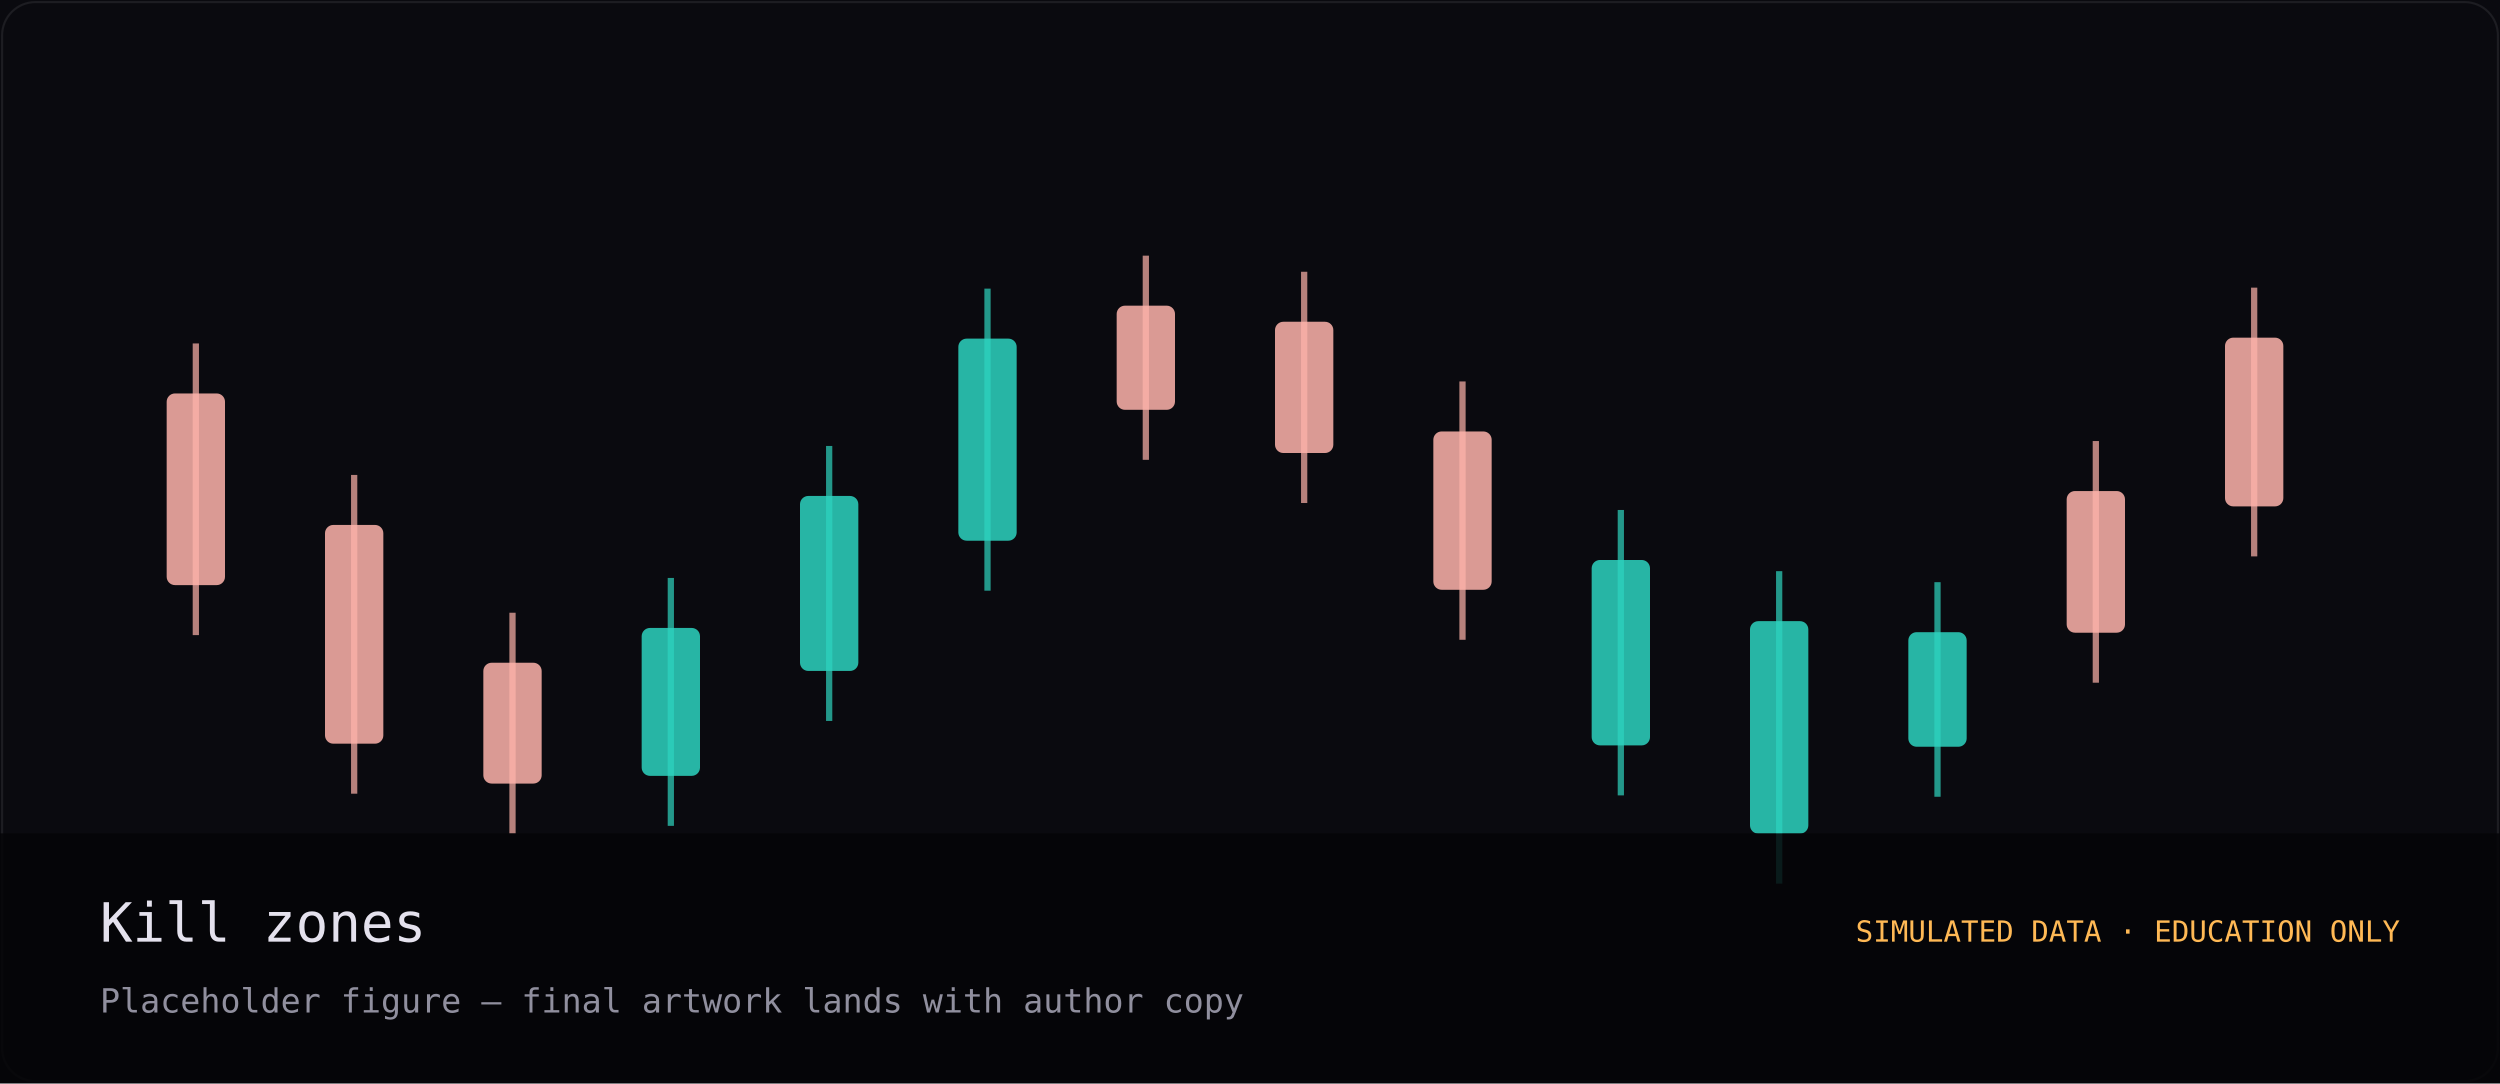
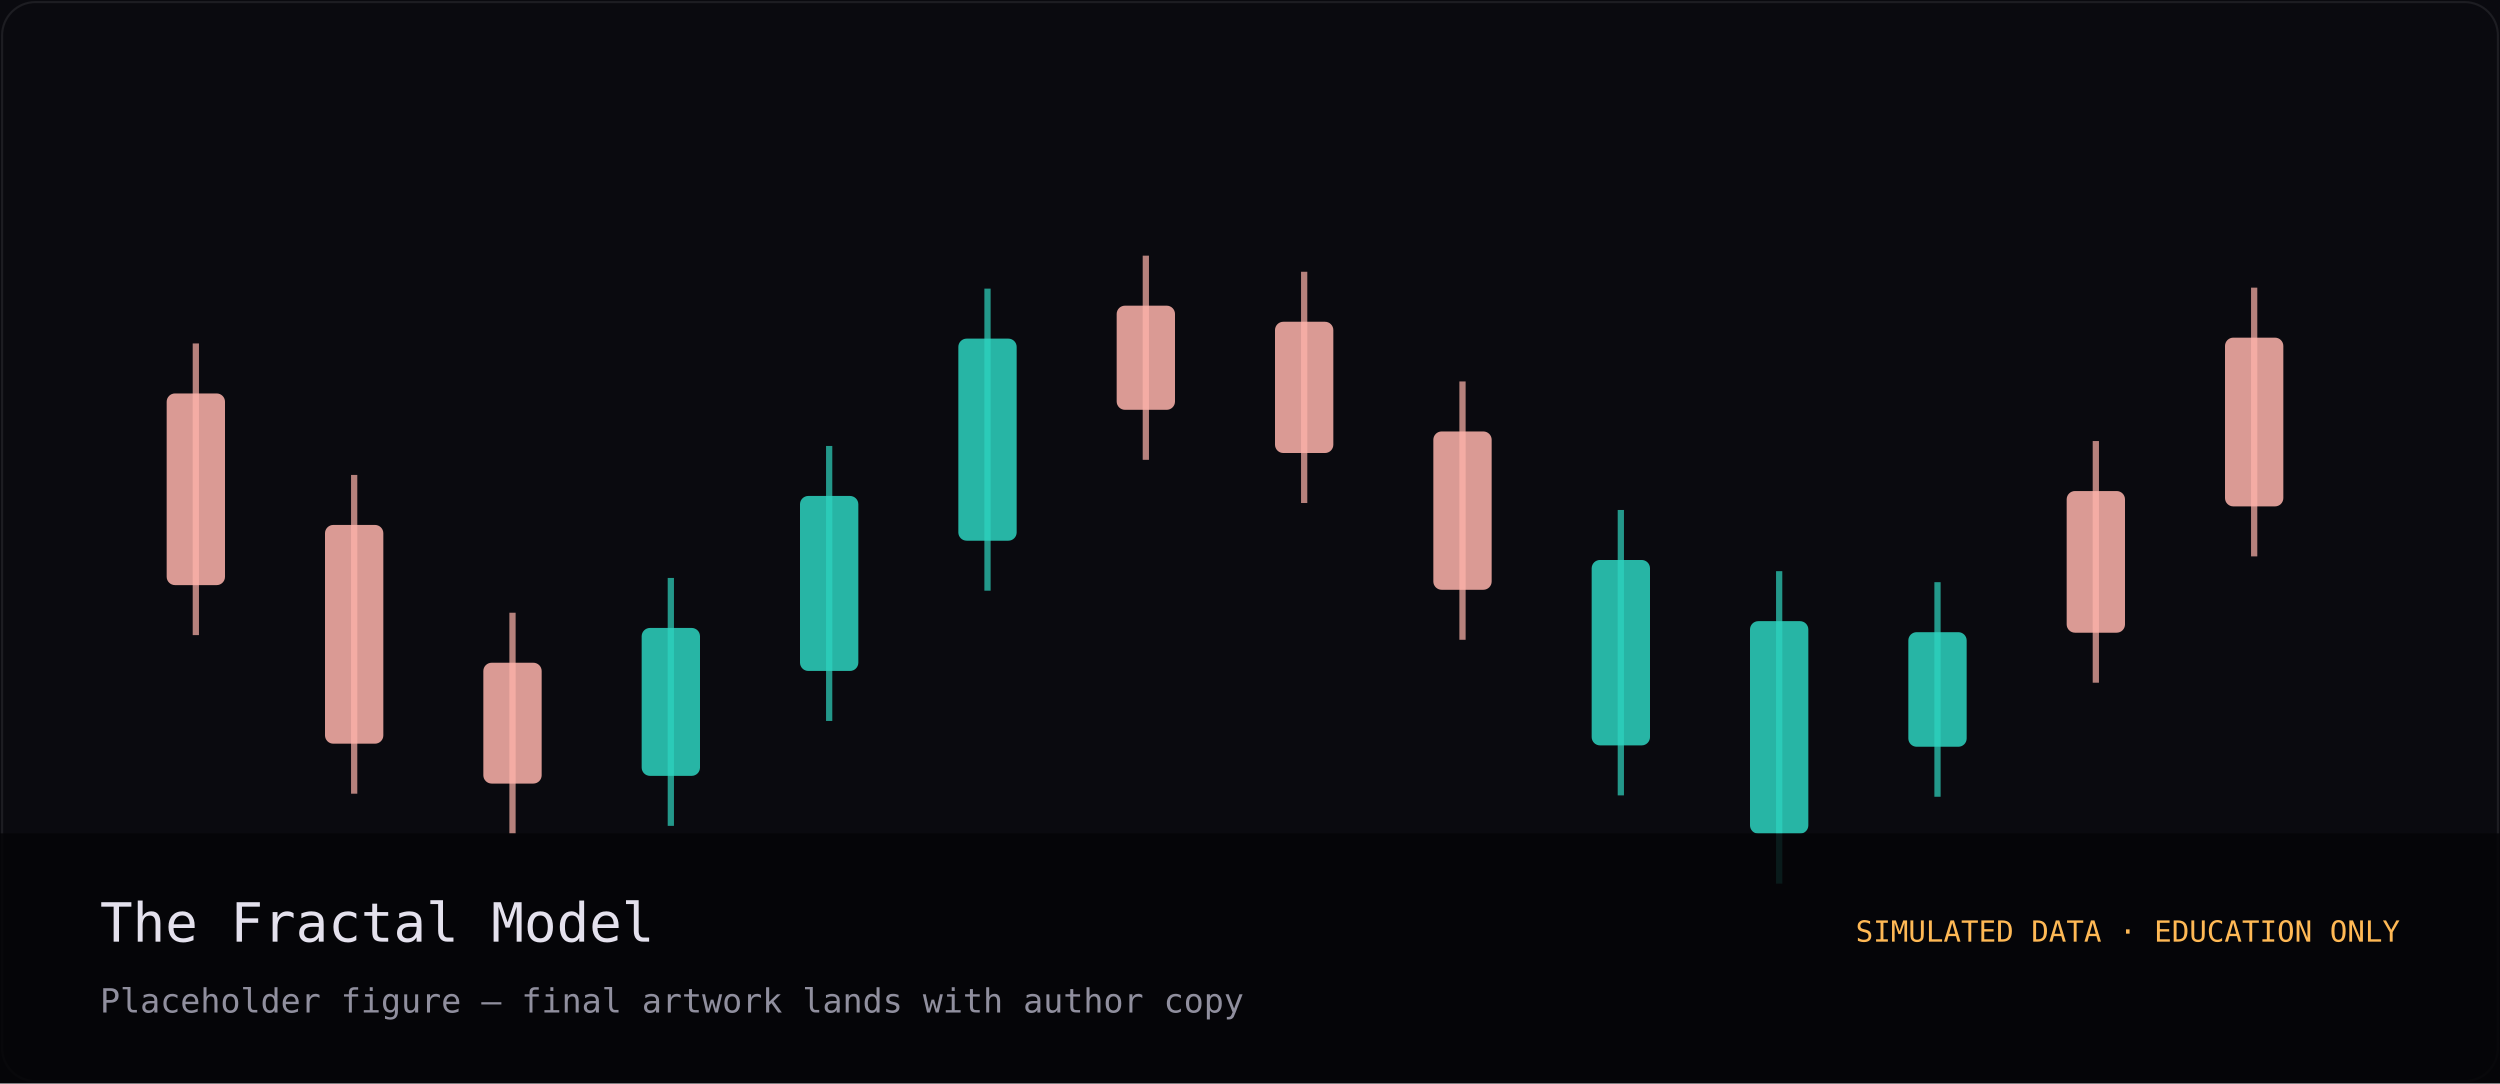
<svg xmlns="http://www.w3.org/2000/svg" width="1200" height="520" viewBox="0 0 1200 520">
  <rect width="1200" height="520" fill="#0A0A0F" />
  <rect x="1" y="1" width="1198" height="518" rx="16" fill="none" stroke="rgba(255,255,255,0.08)" />
  <line x1="94" y1="164.853" x2="94" y2="304.853" stroke="#FFB4AB" stroke-width="3" opacity="0.7" />
  <rect x="80" y="188.853" width="28" height="92" rx="4" fill="#FFB4AB" opacity="0.85" />
  <line x1="170" y1="227.97" x2="170" y2="380.97" stroke="#FFB4AB" stroke-width="3" opacity="0.7" />
  <rect x="156" y="251.97" width="28" height="105" rx="4" fill="#FFB4AB" opacity="0.85" />
  <line x1="246" y1="294.113" x2="246" y2="400.113" stroke="#FFB4AB" stroke-width="3" opacity="0.7" />
  <rect x="232" y="318.113" width="28" height="58" rx="4" fill="#FFB4AB" opacity="0.85" />
  <line x1="322" y1="277.414" x2="322" y2="396.414" stroke="#2DD4BF" stroke-width="3" opacity="0.7" />
  <rect x="308" y="301.414" width="28" height="71" rx="4" fill="#2DD4BF" opacity="0.85" />
  <line x1="398" y1="214.06" x2="398" y2="346.06" stroke="#2DD4BF" stroke-width="3" opacity="0.7" />
  <rect x="384" y="238.06" width="28" height="84" rx="4" fill="#2DD4BF" opacity="0.85" />
  <line x1="474" y1="138.538" x2="474" y2="283.538" stroke="#2DD4BF" stroke-width="3" opacity="0.7" />
  <rect x="460" y="162.538" width="28" height="97" rx="4" fill="#2DD4BF" opacity="0.85" />
  <line x1="550" y1="122.716" x2="550" y2="220.716" stroke="#FFB4AB" stroke-width="3" opacity="0.7" />
  <rect x="536" y="146.716" width="28" height="50" rx="4" fill="#FFB4AB" opacity="0.85" />
  <line x1="626" y1="130.445" x2="626" y2="241.445" stroke="#FFB4AB" stroke-width="3" opacity="0.7" />
  <rect x="612" y="154.445" width="28" height="63" rx="4" fill="#FFB4AB" opacity="0.85" />
  <line x1="702" y1="183.096" x2="702" y2="307.096" stroke="#FFB4AB" stroke-width="3" opacity="0.7" />
  <rect x="688" y="207.096" width="28" height="76" rx="4" fill="#FFB4AB" opacity="0.85" />
  <line x1="778" y1="244.787" x2="778" y2="381.787" stroke="#2DD4BF" stroke-width="3" opacity="0.7" />
  <rect x="764" y="268.787" width="28" height="89" rx="4" fill="#2DD4BF" opacity="0.85" />
  <line x1="854" y1="274.155" x2="854" y2="424.155" stroke="#2DD4BF" stroke-width="3" opacity="0.7" />
  <rect x="840" y="298.155" width="28" height="102" rx="4" fill="#2DD4BF" opacity="0.85" />
  <line x1="930" y1="279.443" x2="930" y2="382.443" stroke="#2DD4BF" stroke-width="3" opacity="0.7" />
  <rect x="916" y="303.443" width="28" height="55" rx="4" fill="#2DD4BF" opacity="0.85" />
  <line x1="1006" y1="211.698" x2="1006" y2="327.698" stroke="#FFB4AB" stroke-width="3" opacity="0.7" />
  <rect x="992" y="235.698" width="28" height="68" rx="4" fill="#FFB4AB" opacity="0.85" />
  <line x1="1082" y1="138.07" x2="1082" y2="267.07" stroke="#FFB4AB" stroke-width="3" opacity="0.7" />
  <rect x="1068" y="162.07" width="28" height="81" rx="4" fill="#FFB4AB" opacity="0.85" />
  <rect x="0" y="400" width="1200" height="120" fill="#050507" opacity="0.85" />
-   <text x="48" y="452" font-family="Menlo, monospace" font-size="26" fill="#E4E1ED">Kill zones</text>
+   <text x="48" y="452" font-family="Menlo, monospace" font-size="26" fill="#E4E1ED">The Fractal Model</text>
  <text x="48" y="486" font-family="Menlo, monospace" font-size="16" fill="#908F9E">Placeholder figure — final artwork lands with author copy</text>
  <text x="1152" y="452" text-anchor="end" font-family="Menlo, monospace" font-size="14" fill="#FFB955">SIMULATED DATA · EDUCATION ONLY</text>
</svg>
